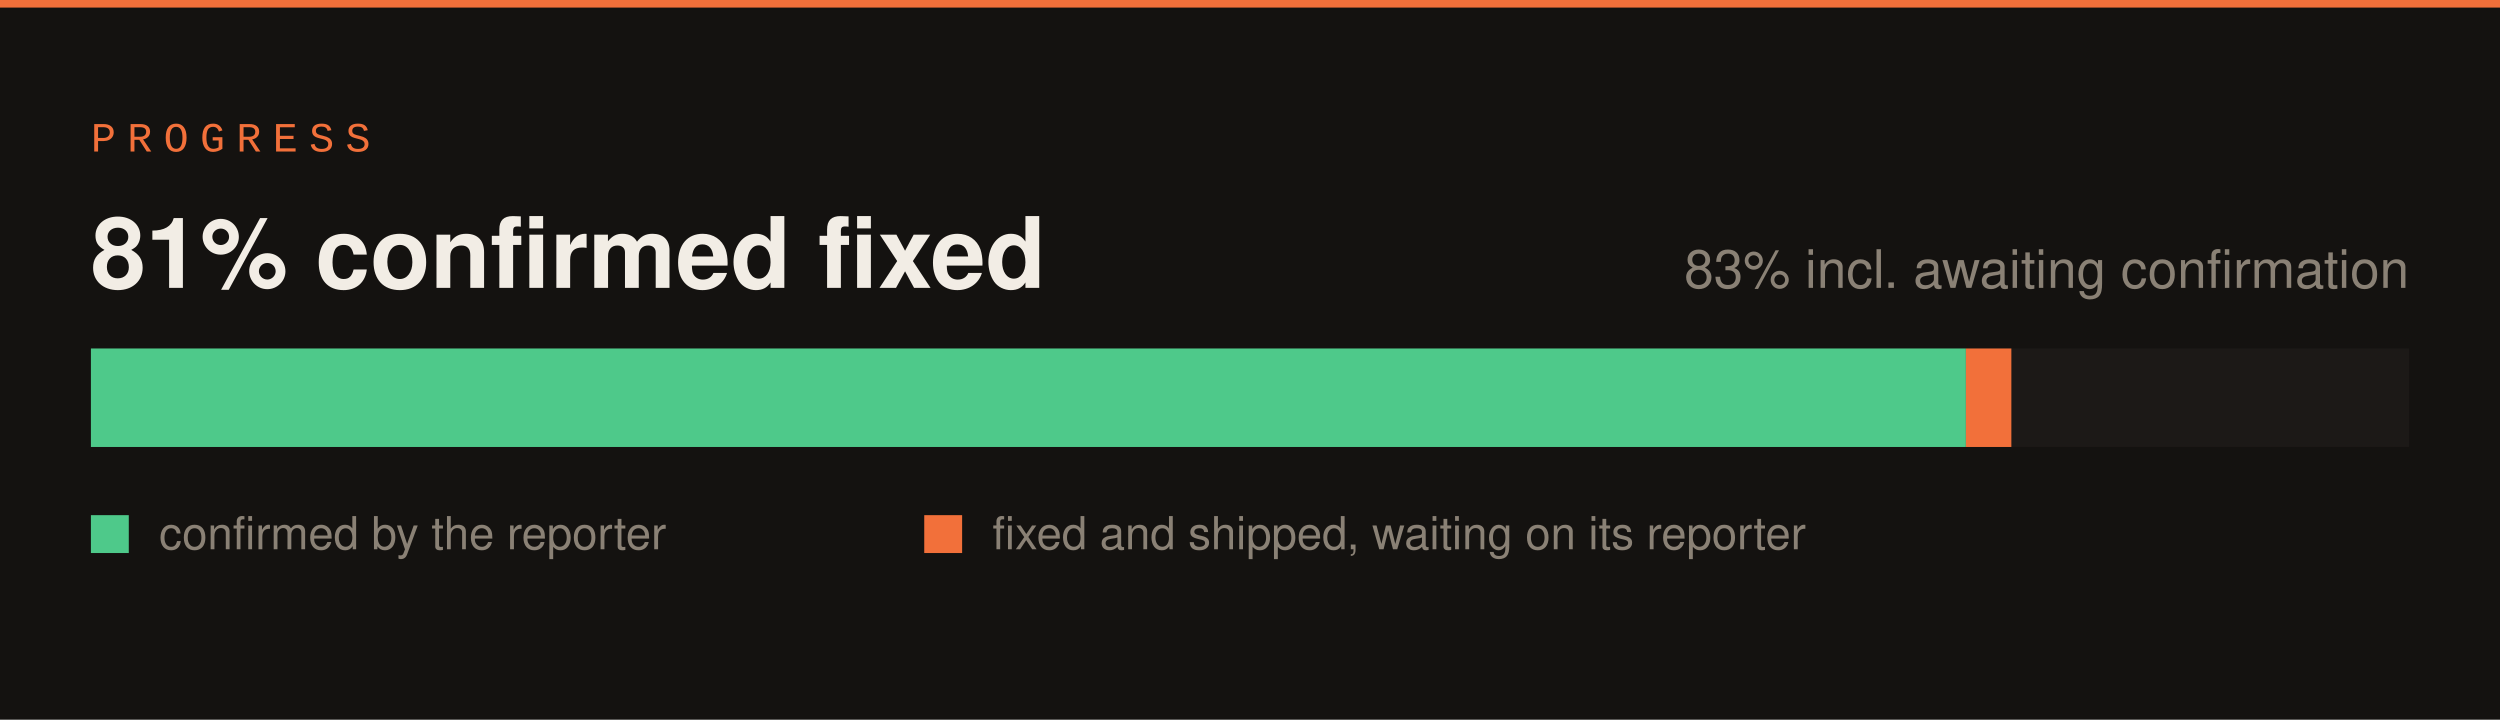
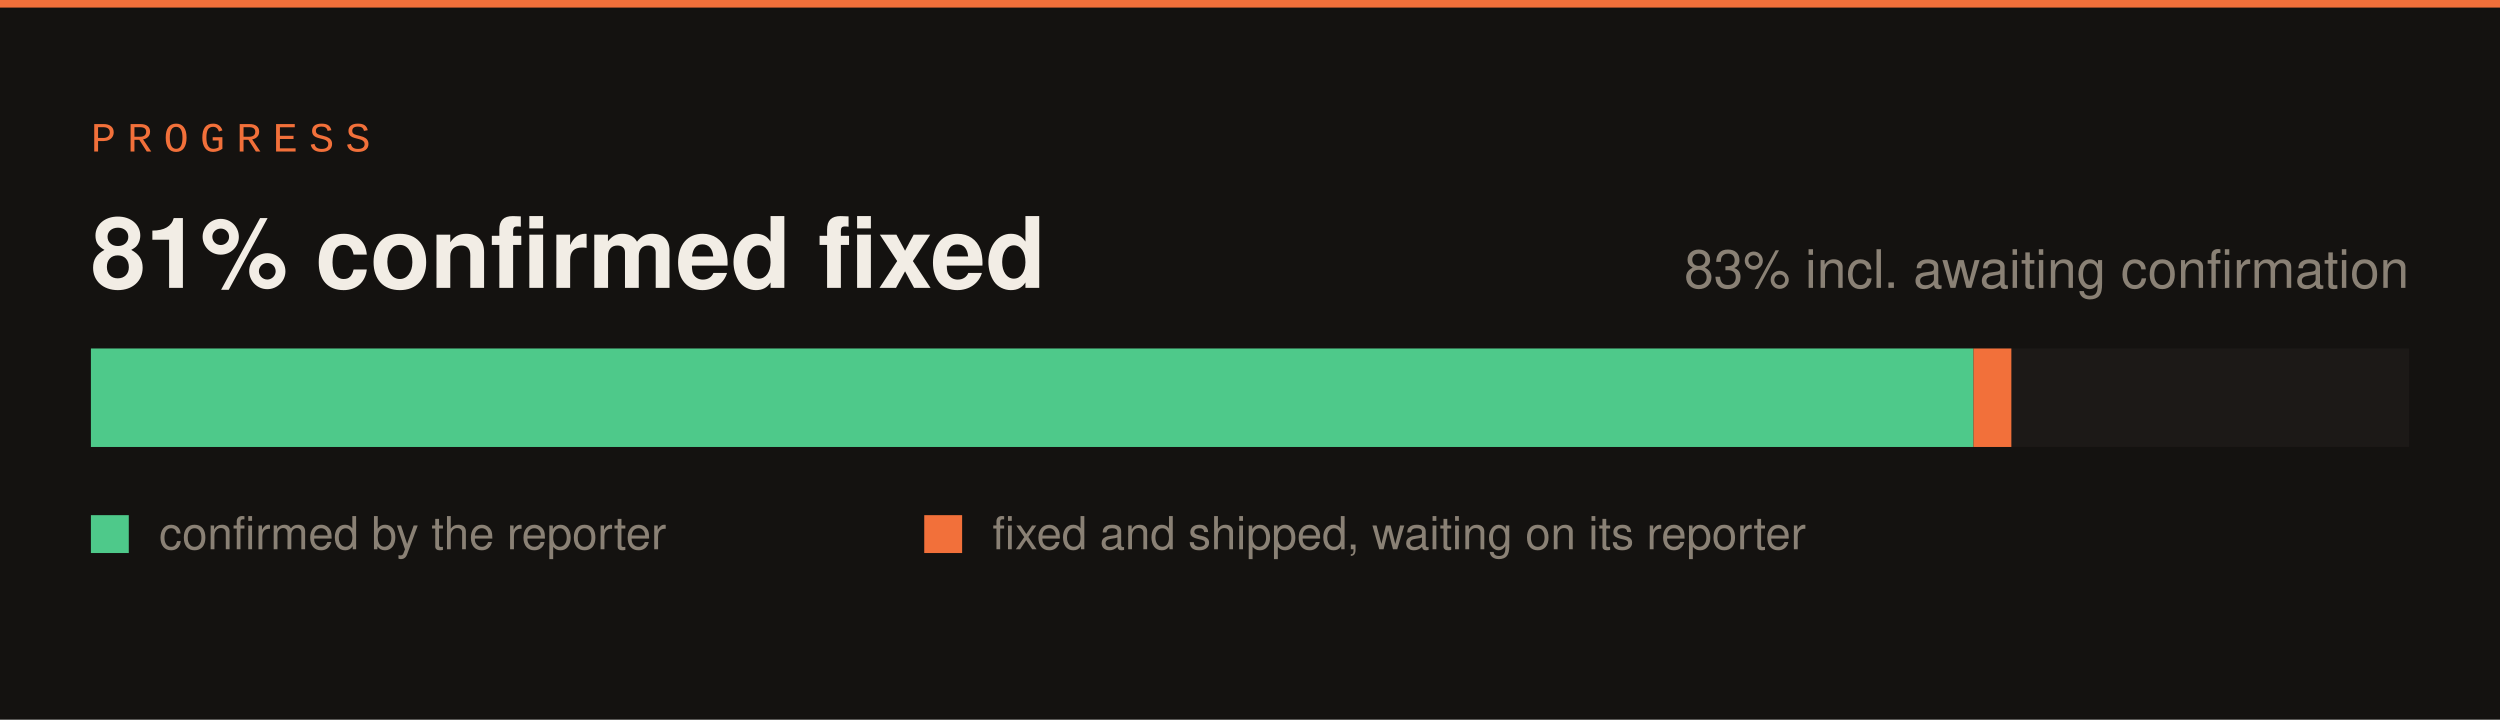
<svg xmlns="http://www.w3.org/2000/svg" width="660" height="190" viewBox="0 0 660 190">
  <rect width="660" height="190" fill="#141210" />
  <rect x="0" y="0" width="660" height="2" fill="#f2703a" />
  <text x="24" y="40" font-family="SFMono-Regular,Consolas,Liberation Mono,monospace" font-size="11" letter-spacing="3" fill="#f2703a">PROGRESS</text>
  <rect x="24" y="92" width="612" height="26" fill="#1c1917" />
-   <rect x="24" y="92" width="495" height="26" fill="#4ec98a" />
-   <rect x="519" y="92" width="12" height="26" fill="#f2703a" />
+   <rect x="24" y="92" width="497" height="26" fill="#4ec98a" />
+   <rect x="521" y="92" width="10" height="26" fill="#f2703a" />
  <text x="24" y="76" font-family="-apple-system,Segoe UI,Helvetica,Arial,sans-serif" font-size="26" font-weight="700" fill="#f2ede5">81% confirmed fixed</text>
  <text x="636" y="76" font-family="-apple-system,Segoe UI,Helvetica,Arial,sans-serif" font-size="14" fill="#8a8175" text-anchor="end">83% incl. awaiting confirmation</text>
  <rect x="24" y="136" width="10" height="10" fill="#4ec98a" />
  <text x="42" y="145" font-family="-apple-system,Segoe UI,Helvetica,Arial,sans-serif" font-size="12" fill="#8a8175">confirmed by the reporter</text>
  <rect x="244" y="136" width="10" height="10" fill="#f2703a" />
  <text x="262" y="145" font-family="-apple-system,Segoe UI,Helvetica,Arial,sans-serif" font-size="12" fill="#8a8175">fixed and shipped, waiting on its reporter</text>
</svg>
